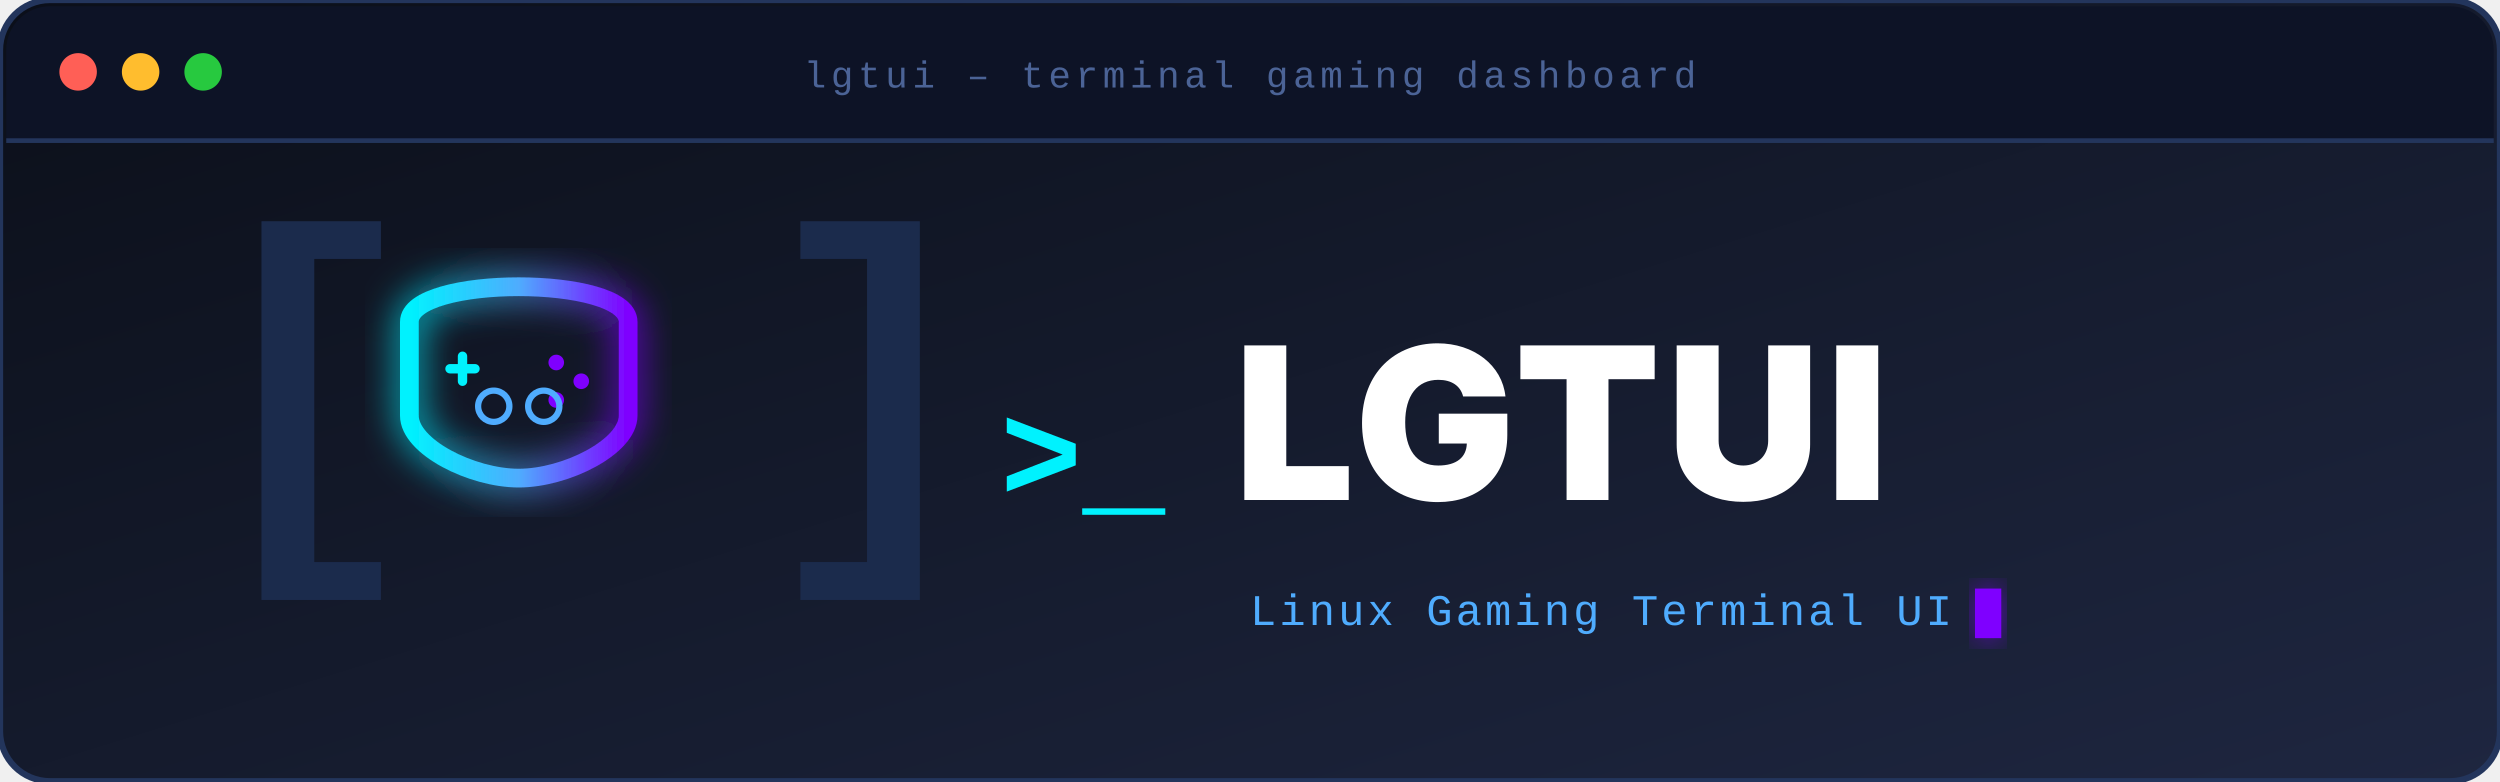
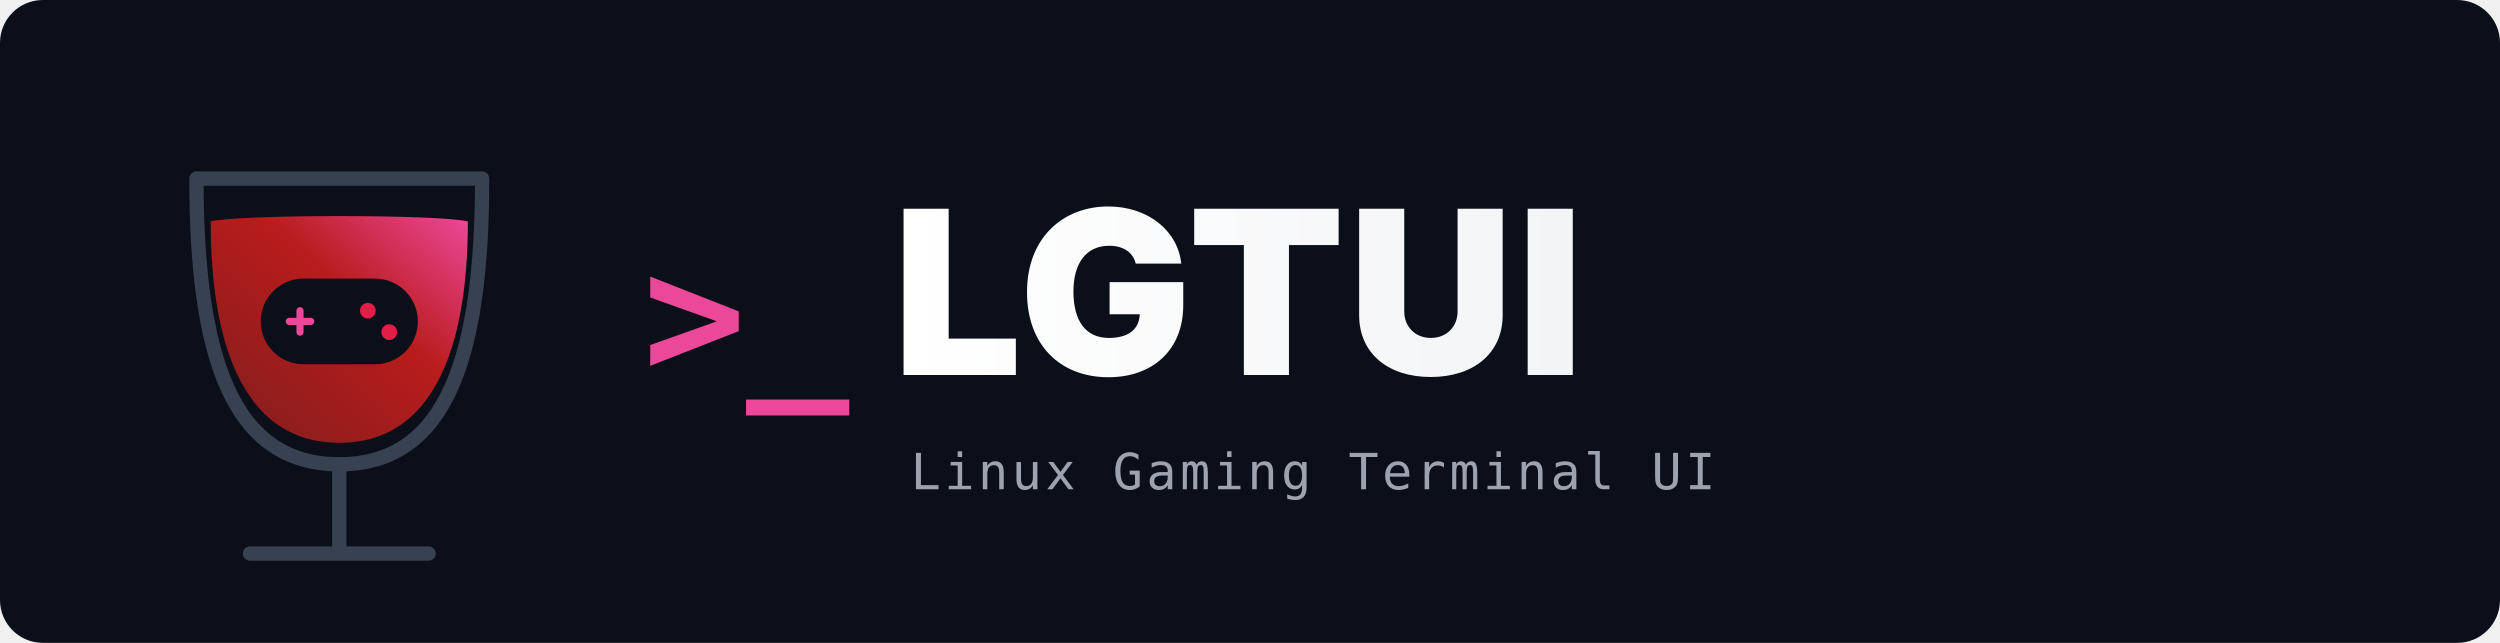
- <svg xmlns="http://www.w3.org/2000/svg" viewBox="0 0 800 250" width="100%">
+ <svg xmlns="http://www.w3.org/2000/svg" viewBox="0 0 700 180" width="100%">
  <defs>
-     <linearGradient id="bgGrad" x1="0%" y1="0%" x2="100%" y2="100%">
-       <stop offset="0%" stop-color="#0B0F19" />
-       <stop offset="100%" stop-color="#1E2640" />
+     <linearGradient id="wineGrad" x1="0%" y1="100%" x2="100%" y2="0%">
+       <stop offset="0%" stop-color="#7F1D1D" />
+       <stop offset="60%" stop-color="#B91C1C" />
+       <stop offset="100%" stop-color="#EC4899" />
    </linearGradient>
-     <linearGradient id="accentGrad" x1="0%" y1="0%" x2="100%" y2="0%">
-       <stop offset="0%" stop-color="#00F2FE" />
-       <stop offset="50%" stop-color="#4FACFE" />
-       <stop offset="100%" stop-color="#7F00FF" />
+     <linearGradient id="textGrad" x1="0%" y1="0%" x2="100%" y2="0%">
+       <stop offset="0%" stop-color="#FFFFFF" />
+       <stop offset="100%" stop-color="#F3F4F6" />
    </linearGradient>
-     <filter id="glow" x="-20%" y="-20%" width="140%" height="140%">
-       <feGaussianBlur stdDeviation="6" result="blur" />
-       <feComposite in="SourceGraphic" in2="blur" operator="over" />
-     </filter>
  </defs>
-   <rect width="800" height="250" rx="16" fill="url(#bgGrad)" stroke="#23355C" stroke-width="2" />
-   <path d="M 2 16 A 14 14 0 0 1 16 2 L 784 2 A 14 14 0 0 1 798 16 L 798 45 L 2 45 Z" fill="#0D1326" />
-   <line x1="2" y1="45" x2="798" y2="45" stroke="#23355C" stroke-width="1.5" />
-   <circle cx="25" cy="23" r="6" fill="#FF5F56" />
-   <circle cx="45" cy="23" r="6" fill="#FFBD2E" />
-   <circle cx="65" cy="23" r="6" fill="#27C93F" />
-   <text x="400" y="28" font-family="JetBrains Mono, Fira Code, Courier New, monospace" font-size="12" fill="#4B6396" text-anchor="middle" letter-spacing="1.5">lgtui – terminal gaming dashboard</text>
-   <g transform="translate(60, 50)">
-     <text x="0" y="115" font-family="Courier New, monospace" font-weight="900" font-size="130" fill="#1B2B4C">[</text>
-     <text x="180" y="115" font-family="Courier New, monospace" font-weight="900" font-size="130" fill="#1B2B4C">]</text>
-     <g transform="translate(56, 28)">
-       <path d="M 15 25 C 15 10, 85 10, 85 25 C 85 25, 85 55, 85 55 C 85 65, 65 75, 50 75 C 35 75, 15 65, 15 55 Z" fill="none" stroke="url(#accentGrad)" stroke-width="6" stroke-linejoin="round" filter="url(#glow)" />
-       <path d="M 28 40 L 36 40 M 32 36 L 32 44" stroke="#00F2FE" stroke-width="3" stroke-linecap="round" />
-       <circle cx="62" cy="38" r="2.5" fill="#7F00FF" />
-       <circle cx="70" cy="44" r="2.5" fill="#7F00FF" />
-       <circle cx="62" cy="50" r="2.5" fill="#7F00FF" />
-       <circle cx="42" cy="52" r="5" fill="none" stroke="#4FACFE" stroke-width="2" />
-       <circle cx="58" cy="52" r="5" fill="none" stroke="#4FACFE" stroke-width="2" />
-     </g>
+   <rect width="700" height="180" rx="12" fill="#0B0F19" />
+   <g transform="translate(45, 20)">
+     <path d="M 50 110 C 20 110, 10 80, 10 30 L 90 30 C 90 80, 80 110, 50 110 Z" fill="none" stroke="#374151" stroke-width="4" stroke-linejoin="round" />
+     <path d="M 50 110 L 50 135 M 25 135 L 75 135" fill="none" stroke="#374151" stroke-width="4" stroke-linecap="round" />
+     <path d="M 14 42 C 22 40, 78 40, 86 42 C 86 78, 76 104, 50 104 C 24 104, 14 78, 14 42 Z" fill="url(#wineGrad)" />
+     <rect x="28" y="58" width="44" height="24" rx="12" fill="#0B0F19" />
+     <path d="M 36 70 L 42 70 M 39 67 L 39 73" stroke="#EC4899" stroke-width="2" stroke-linecap="round" />
+     <circle cx="58" cy="67" r="2.2" fill="#E11D48" />
+     <circle cx="64" cy="73" r="2.2" fill="#E11D48" />
  </g>
-   <g transform="translate(320, 115)">
-     <text x="0" y="45" font-family="JetBrains Mono, Fira Code, Courier New, monospace" font-weight="bold" font-size="44" fill="#00F2FE">&gt;_</text>
-     <text x="75" y="45" font-family="system-ui, -apple-system, sans-serif" font-weight="900" font-size="68" fill="#FFFFFF" letter-spacing="2">LGTUI</text>
-     <text x="80" y="85" font-family="JetBrains Mono, Fira Code, Courier New, monospace" font-size="14" fill="#4FACFE" letter-spacing="1">Linux Gaming Terminal UI</text>
-     <text x="312" y="85" font-family="JetBrains Mono, Fira Code, Courier New, monospace" font-size="14" fill="#7F00FF" filter="url(#glow)">█</text>
+   <g transform="translate(180, 105)">
+     <text x="0" y="0" font-family="monospace" font-weight="bold" font-size="48" fill="#EC4899">&gt;_</text>
+     <text x="70" y="0" font-family="system-ui, -apple-system, sans-serif" font-weight="900" font-size="64" fill="url(#textGrad)" letter-spacing="1">LGTUI</text>
+     <text x="75" y="32" font-family="monospace" font-size="14" fill="#9CA3AF" letter-spacing="1">Linux Gaming Terminal UI</text>
  </g>
</svg>
